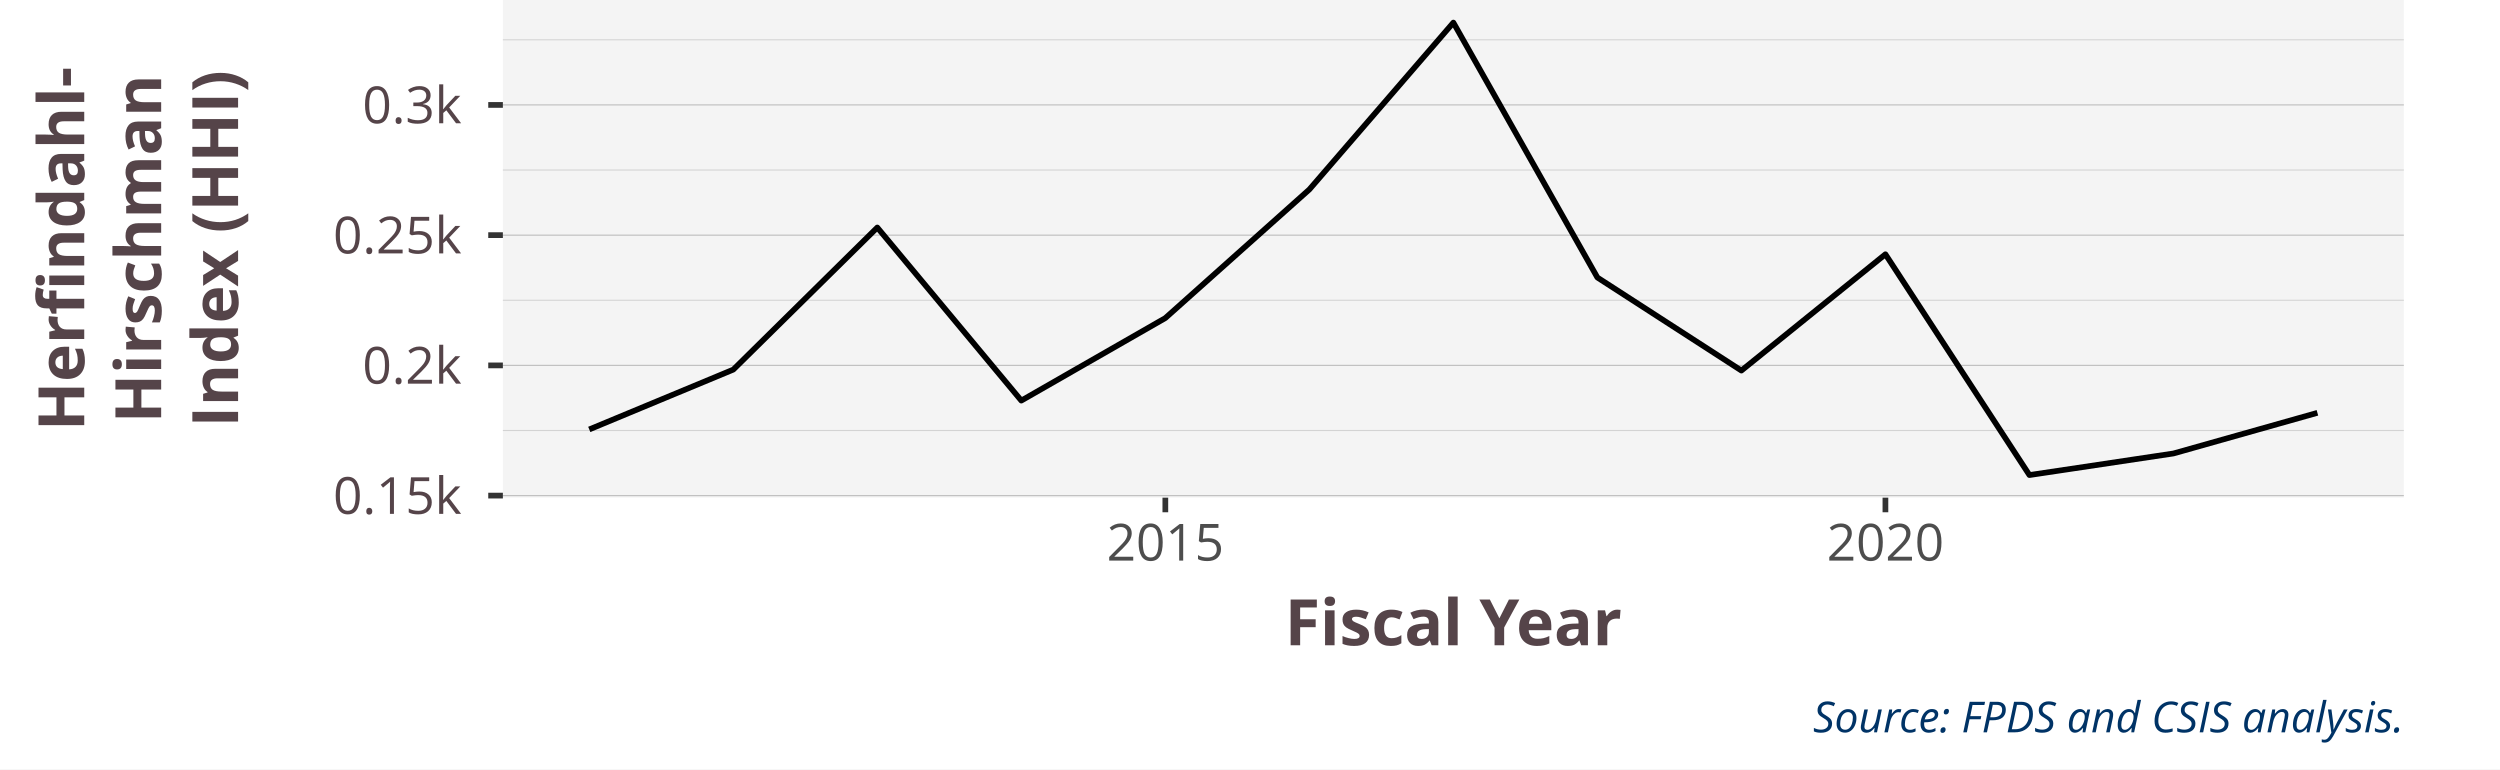
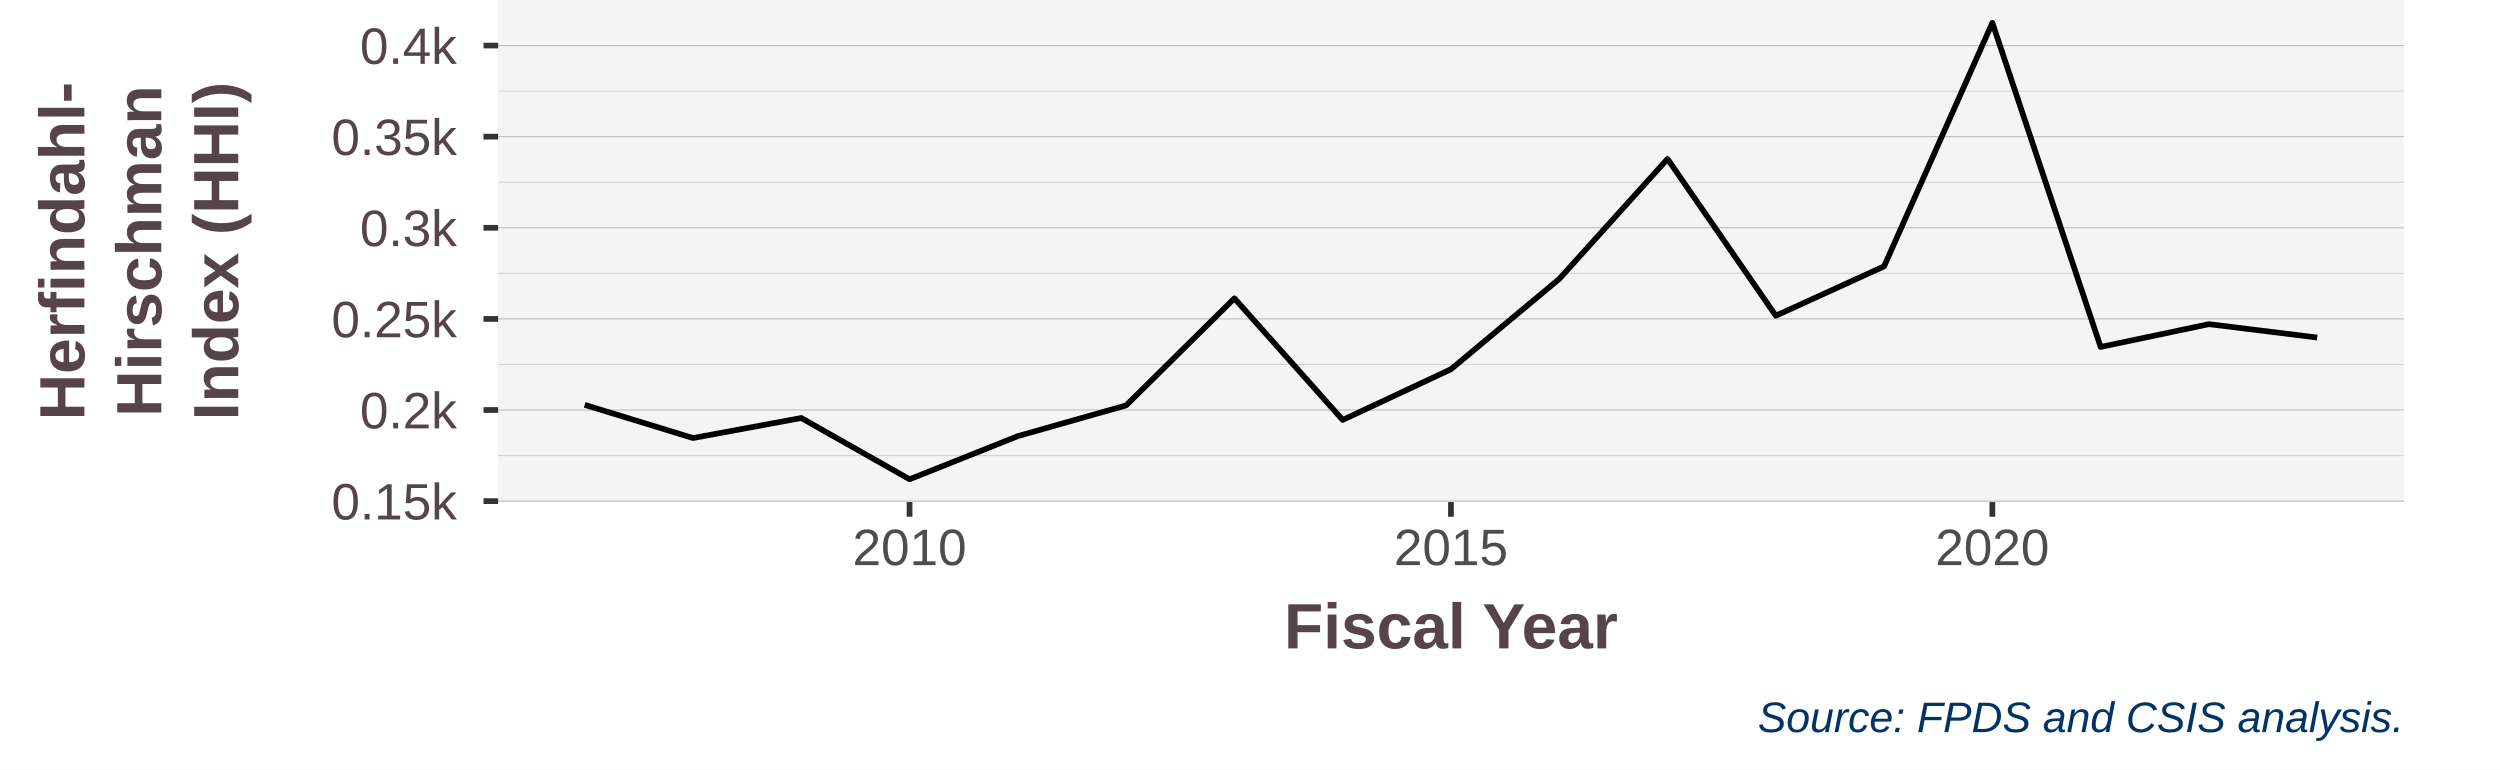
<svg xmlns="http://www.w3.org/2000/svg" class="svglite" width="468.00pt" height="144.00pt" viewBox="0 0 468.00 144.00">
  <defs>
    <style type="text/css">
    .svglite line, .svglite polyline, .svglite polygon, .svglite path, .svglite rect, .svglite circle {
      fill: none;
      stroke: #000000;
      stroke-linecap: round;
      stroke-linejoin: round;
      stroke-miterlimit: 10.00;
    }
    .svglite text {
      white-space: pre;
    }
  </style>
  </defs>
  <rect width="100%" height="100%" style="stroke: none; fill: #FFFFFF;" />
  <defs>
    <clipPath id="cpMC4wMHw0NjguMDB8MC4wMHwxNDQuMDA=">
      <rect x="0.00" y="0.00" width="468.00" height="144.00" />
    </clipPath>
  </defs>
  <g clip-path="url(#cpMC4wMHw0NjguMDB8MC4wMHwxNDQuMDA=)">
    <rect x="0.00" y="0.00" width="468.00" height="144.00" style="stroke-width: 1.07; stroke: #FFFFFF; fill: #FFFFFF;" />
  </g>
  <defs>
-     <clipPath id="cpOTQuMTR8NDUwLjAwfDAuMDB8OTMuMTY=">
-       <rect x="94.14" y="0.00" width="355.86" height="93.16" />
+     <clipPath id="cpOTMuMjV8NDUwLjAwfDAuMDB8OTMuOTk=">
+       <rect x="93.25" y="0.00" width="356.75" height="93.99" />
    </clipPath>
  </defs>
-   <g clip-path="url(#cpOTQuMTR8NDUwLjAwfDAuMDB8OTMuMTY=)">
-     <rect x="94.14" y="0.00" width="355.86" height="93.16" style="stroke-width: 1.07; stroke: none; fill: #F4F4F4;" />
-     <polyline points="94.14,80.59 450.00,80.59 " style="stroke-width: 0.21; stroke: #D3D3D3; stroke-linecap: butt;" />
-     <polyline points="94.14,56.21 450.00,56.21 " style="stroke-width: 0.21; stroke: #D3D3D3; stroke-linecap: butt;" />
-     <polyline points="94.14,31.83 450.00,31.83 " style="stroke-width: 0.21; stroke: #D3D3D3; stroke-linecap: butt;" />
-     <polyline points="94.14,7.45 450.00,7.45 " style="stroke-width: 0.21; stroke: #D3D3D3; stroke-linecap: butt;" />
-     <polyline points="94.14,92.78 450.00,92.78 " style="stroke-width: 0.21; stroke: #BEBEBE; stroke-linecap: butt;" />
-     <polyline points="94.14,68.40 450.00,68.40 " style="stroke-width: 0.21; stroke: #BEBEBE; stroke-linecap: butt;" />
-     <polyline points="94.14,44.02 450.00,44.02 " style="stroke-width: 0.21; stroke: #BEBEBE; stroke-linecap: butt;" />
-     <polyline points="94.14,19.64 450.00,19.64 " style="stroke-width: 0.21; stroke: #BEBEBE; stroke-linecap: butt;" />
-     <polyline points="110.31,80.39 137.27,69.19 164.23,42.59 191.19,74.99 218.15,59.54 245.11,35.47 272.07,4.23 299.03,51.95 325.99,69.37 352.95,47.60 379.91,88.93 406.87,84.89 433.82,77.28 " style="stroke-width: 1.07; stroke-linecap: butt;" />
+   <g clip-path="url(#cpOTMuMjV8NDUwLjAwfDAuMDB8OTMuOTk=)">
+     <rect x="93.25" y="-0" width="356.75" height="93.99" style="stroke-width: 1.07; stroke: none; fill: #F4F4F4;" />
+     <polyline points="93.25,85.28 450.00,85.28 " style="stroke-width: 0.21; stroke: #D3D3D3; stroke-linecap: butt;" />
+     <polyline points="93.25,68.22 450.00,68.22 " style="stroke-width: 0.21; stroke: #D3D3D3; stroke-linecap: butt;" />
+     <polyline points="93.25,51.17 450.00,51.17 " style="stroke-width: 0.21; stroke: #D3D3D3; stroke-linecap: butt;" />
+     <polyline points="93.25,34.11 450.00,34.11 " style="stroke-width: 0.21; stroke: #D3D3D3; stroke-linecap: butt;" />
+     <polyline points="93.25,17.06 450.00,17.06 " style="stroke-width: 0.21; stroke: #D3D3D3; stroke-linecap: butt;" />
+     <polyline points="93.25,93.81 450.00,93.81 " style="stroke-width: 0.21; stroke: #BEBEBE; stroke-linecap: butt;" />
+     <polyline points="93.25,76.75 450.00,76.75 " style="stroke-width: 0.21; stroke: #BEBEBE; stroke-linecap: butt;" />
+     <polyline points="93.25,59.70 450.00,59.70 " style="stroke-width: 0.21; stroke: #BEBEBE; stroke-linecap: butt;" />
+     <polyline points="93.25,42.64 450.00,42.64 " style="stroke-width: 0.21; stroke: #BEBEBE; stroke-linecap: butt;" />
+     <polyline points="93.25,25.58 450.00,25.58 " style="stroke-width: 0.21; stroke: #BEBEBE; stroke-linecap: butt;" />
+     <polyline points="93.25,8.53 450.00,8.53 " style="stroke-width: 0.21; stroke: #BEBEBE; stroke-linecap: butt;" />
+     <polyline points="109.46,75.79 129.73,82.00 150.00,78.25 170.27,89.72 190.54,81.64 210.81,75.89 231.08,55.85 251.35,78.61 271.62,69.12 291.89,52.22 312.16,29.75 332.43,59.10 352.70,49.86 372.97,4.27 393.24,64.95 413.51,60.68 433.78,63.19 " style="stroke-width: 1.07; stroke-linecap: butt;" />
  </g>
  <g clip-path="url(#cpMC4wMHw0NjguMDB8MC4wMHwxNDQuMDA=)">
-     <text x="86.42" y="96.20" text-anchor="end" style="font-size: 9.60px;fill: #554449; font-family: &quot;Open Sans&quot;;" textLength="24.02px" lengthAdjust="spacingAndGlyphs">0.15k</text>
-     <text x="86.42" y="71.82" text-anchor="end" style="font-size: 9.60px;fill: #554449; font-family: &quot;Open Sans&quot;;" textLength="18.53px" lengthAdjust="spacingAndGlyphs">0.2k</text>
-     <text x="86.42" y="47.44" text-anchor="end" style="font-size: 9.60px;fill: #554449; font-family: &quot;Open Sans&quot;;" textLength="24.02px" lengthAdjust="spacingAndGlyphs">0.25k</text>
-     <text x="86.42" y="23.07" text-anchor="end" style="font-size: 9.60px;fill: #554449; font-family: &quot;Open Sans&quot;;" textLength="18.53px" lengthAdjust="spacingAndGlyphs">0.3k</text>
-     <polyline points="91.40,92.78 94.14,92.78 " style="stroke-width: 1.07; stroke: #333333; stroke-linecap: butt;" />
-     <polyline points="91.40,68.40 94.14,68.40 " style="stroke-width: 1.07; stroke: #333333; stroke-linecap: butt;" />
-     <polyline points="91.40,44.02 94.14,44.02 " style="stroke-width: 1.07; stroke: #333333; stroke-linecap: butt;" />
-     <polyline points="91.40,19.64 94.14,19.64 " style="stroke-width: 1.07; stroke: #333333; stroke-linecap: butt;" />
-     <polyline points="218.15,95.90 218.15,93.16 " style="stroke-width: 1.07; stroke: #333333; stroke-linecap: butt;" />
-     <polyline points="352.95,95.90 352.95,93.16 " style="stroke-width: 1.07; stroke: #333333; stroke-linecap: butt;" />
-     <text x="218.15" y="104.94" text-anchor="middle" style="font-size: 9.60px;fill: #4D4D4D; font-family: &quot;Open Sans&quot;;" textLength="21.95px" lengthAdjust="spacingAndGlyphs">2015</text>
-     <text x="352.95" y="104.94" text-anchor="middle" style="font-size: 9.60px;fill: #4D4D4D; font-family: &quot;Open Sans&quot;;" textLength="21.95px" lengthAdjust="spacingAndGlyphs">2020</text>
-     <text x="272.07" y="120.80" text-anchor="middle" style="font-size: 12.00px; font-weight: bold;fill: #554449; font-family: &quot;Open Sans&quot;;" textLength="63.71px" lengthAdjust="spacingAndGlyphs">Fiscal Year</text>
-     <text transform="translate(15.77,46.58) rotate(-90)" text-anchor="middle" style="font-size: 12.00px; font-weight: bold;fill: #554449; font-family: &quot;Open Sans&quot;;" textLength="68.18px" lengthAdjust="spacingAndGlyphs">Herfindahl-</text>
-     <text transform="translate(30.17,46.58) rotate(-90)" text-anchor="middle" style="font-size: 12.00px; font-weight: bold;fill: #554449; font-family: &quot;Open Sans&quot;;" textLength="65.25px" lengthAdjust="spacingAndGlyphs">Hirschman</text>
-     <text transform="translate(44.57,46.58) rotate(-90)" text-anchor="middle" style="font-size: 12.00px; font-weight: bold;fill: #554449; font-family: &quot;Open Sans&quot;;" textLength="67.08px" lengthAdjust="spacingAndGlyphs">Index (HHI)</text>
-     <text x="450.00" y="137.09" text-anchor="end" style="font-size: 8.00px; font-style: italic;fill: #003366; font-family: &quot;Open Sans&quot;;" textLength="110.92px" lengthAdjust="spacingAndGlyphs">Source: FPDS and CSIS analysis.</text>
+     <text x="85.53" y="97.24" text-anchor="end" style="font-size: 9.60px;fill: #554449; font-family: &quot;Arial&quot;;" textLength="23.46px" lengthAdjust="spacingAndGlyphs">0.15k</text>
+     <text x="85.53" y="80.19" text-anchor="end" style="font-size: 9.60px;fill: #554449; font-family: &quot;Arial&quot;;" textLength="18.13px" lengthAdjust="spacingAndGlyphs">0.2k</text>
+     <text x="85.53" y="63.13" text-anchor="end" style="font-size: 9.60px;fill: #554449; font-family: &quot;Arial&quot;;" textLength="23.46px" lengthAdjust="spacingAndGlyphs">0.25k</text>
+     <text x="85.53" y="46.07" text-anchor="end" style="font-size: 9.60px;fill: #554449; font-family: &quot;Arial&quot;;" textLength="18.13px" lengthAdjust="spacingAndGlyphs">0.3k</text>
+     <text x="85.53" y="29.02" text-anchor="end" style="font-size: 9.60px;fill: #554449; font-family: &quot;Arial&quot;;" textLength="23.46px" lengthAdjust="spacingAndGlyphs">0.35k</text>
+     <text x="85.53" y="11.96" text-anchor="end" style="font-size: 9.60px;fill: #554449; font-family: &quot;Arial&quot;;" textLength="18.13px" lengthAdjust="spacingAndGlyphs">0.4k</text>
+     <polyline points="90.51,93.81 93.25,93.81 " style="stroke-width: 1.07; stroke: #333333; stroke-linecap: butt;" />
+     <polyline points="90.51,76.75 93.25,76.75 " style="stroke-width: 1.07; stroke: #333333; stroke-linecap: butt;" />
+     <polyline points="90.51,59.70 93.25,59.70 " style="stroke-width: 1.07; stroke: #333333; stroke-linecap: butt;" />
+     <polyline points="90.51,42.64 93.25,42.64 " style="stroke-width: 1.07; stroke: #333333; stroke-linecap: butt;" />
+     <polyline points="90.51,25.58 93.25,25.58 " style="stroke-width: 1.07; stroke: #333333; stroke-linecap: butt;" />
+     <polyline points="90.51,8.53 93.25,8.53 " style="stroke-width: 1.07; stroke: #333333; stroke-linecap: butt;" />
+     <polyline points="170.27,96.73 170.27,93.99 " style="stroke-width: 1.07; stroke: #333333; stroke-linecap: butt;" />
+     <polyline points="271.62,96.73 271.62,93.99 " style="stroke-width: 1.07; stroke: #333333; stroke-linecap: butt;" />
+     <polyline points="372.97,96.73 372.97,93.99 " style="stroke-width: 1.07; stroke: #333333; stroke-linecap: butt;" />
+     <text x="170.27" y="105.79" text-anchor="middle" style="font-size: 9.60px;fill: #4D4D4D; font-family: &quot;Arial&quot;;" textLength="21.34px" lengthAdjust="spacingAndGlyphs">2010</text>
+     <text x="271.62" y="105.79" text-anchor="middle" style="font-size: 9.60px;fill: #4D4D4D; font-family: &quot;Arial&quot;;" textLength="21.34px" lengthAdjust="spacingAndGlyphs">2015</text>
+     <text x="372.97" y="105.79" text-anchor="middle" style="font-size: 9.60px;fill: #4D4D4D; font-family: &quot;Arial&quot;;" textLength="21.34px" lengthAdjust="spacingAndGlyphs">2020</text>
+     <text x="271.62" y="121.38" text-anchor="middle" style="font-size: 12.00px; font-weight: bold;fill: #554449; font-family: &quot;Arial&quot;;" textLength="62.50px" lengthAdjust="spacingAndGlyphs">Fiscal Year</text>
+     <text transform="translate(15.80,47.00) rotate(-90)" text-anchor="middle" style="font-size: 12.00px; font-weight: bold;fill: #554449; font-family: &quot;Arial&quot;;" textLength="63.34px" lengthAdjust="spacingAndGlyphs">Herfindahl-</text>
+     <text transform="translate(30.20,47.00) rotate(-90)" text-anchor="middle" style="font-size: 12.00px; font-weight: bold;fill: #554449; font-family: &quot;Arial&quot;;" textLength="62.03px" lengthAdjust="spacingAndGlyphs">Hirschman</text>
+     <text transform="translate(44.60,47.00) rotate(-90)" text-anchor="middle" style="font-size: 12.00px; font-weight: bold;fill: #554449; font-family: &quot;Arial&quot;;" textLength="63.34px" lengthAdjust="spacingAndGlyphs">Index (HHI)</text>
+     <text x="450.00" y="137.05" text-anchor="end" style="font-size: 8.00px; font-style: italic;fill: #003366; font-family: &quot;Arial&quot;;" textLength="120.97px" lengthAdjust="spacingAndGlyphs">Source: FPDS and CSIS analysis.</text>
  </g>
</svg>
